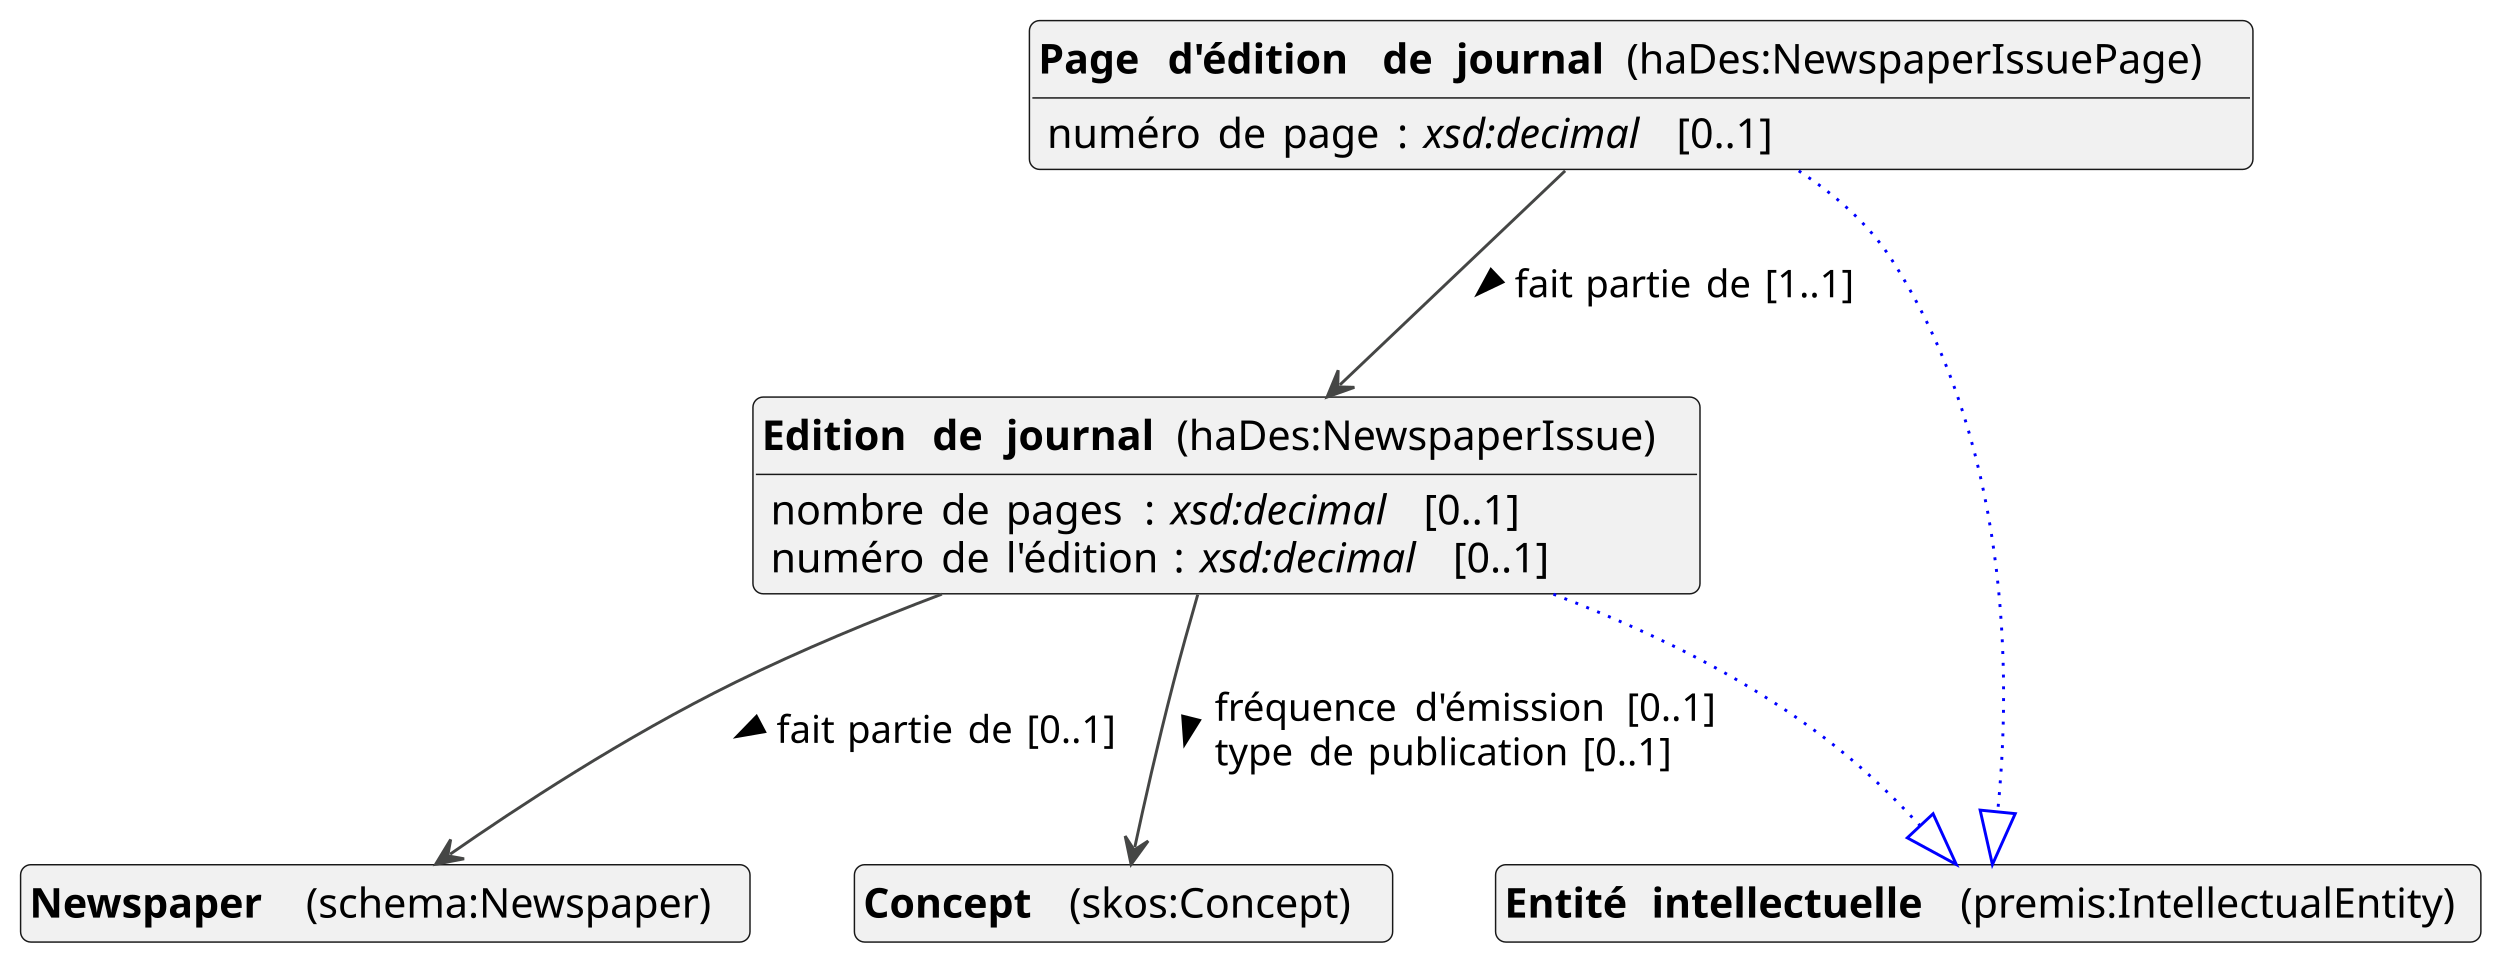
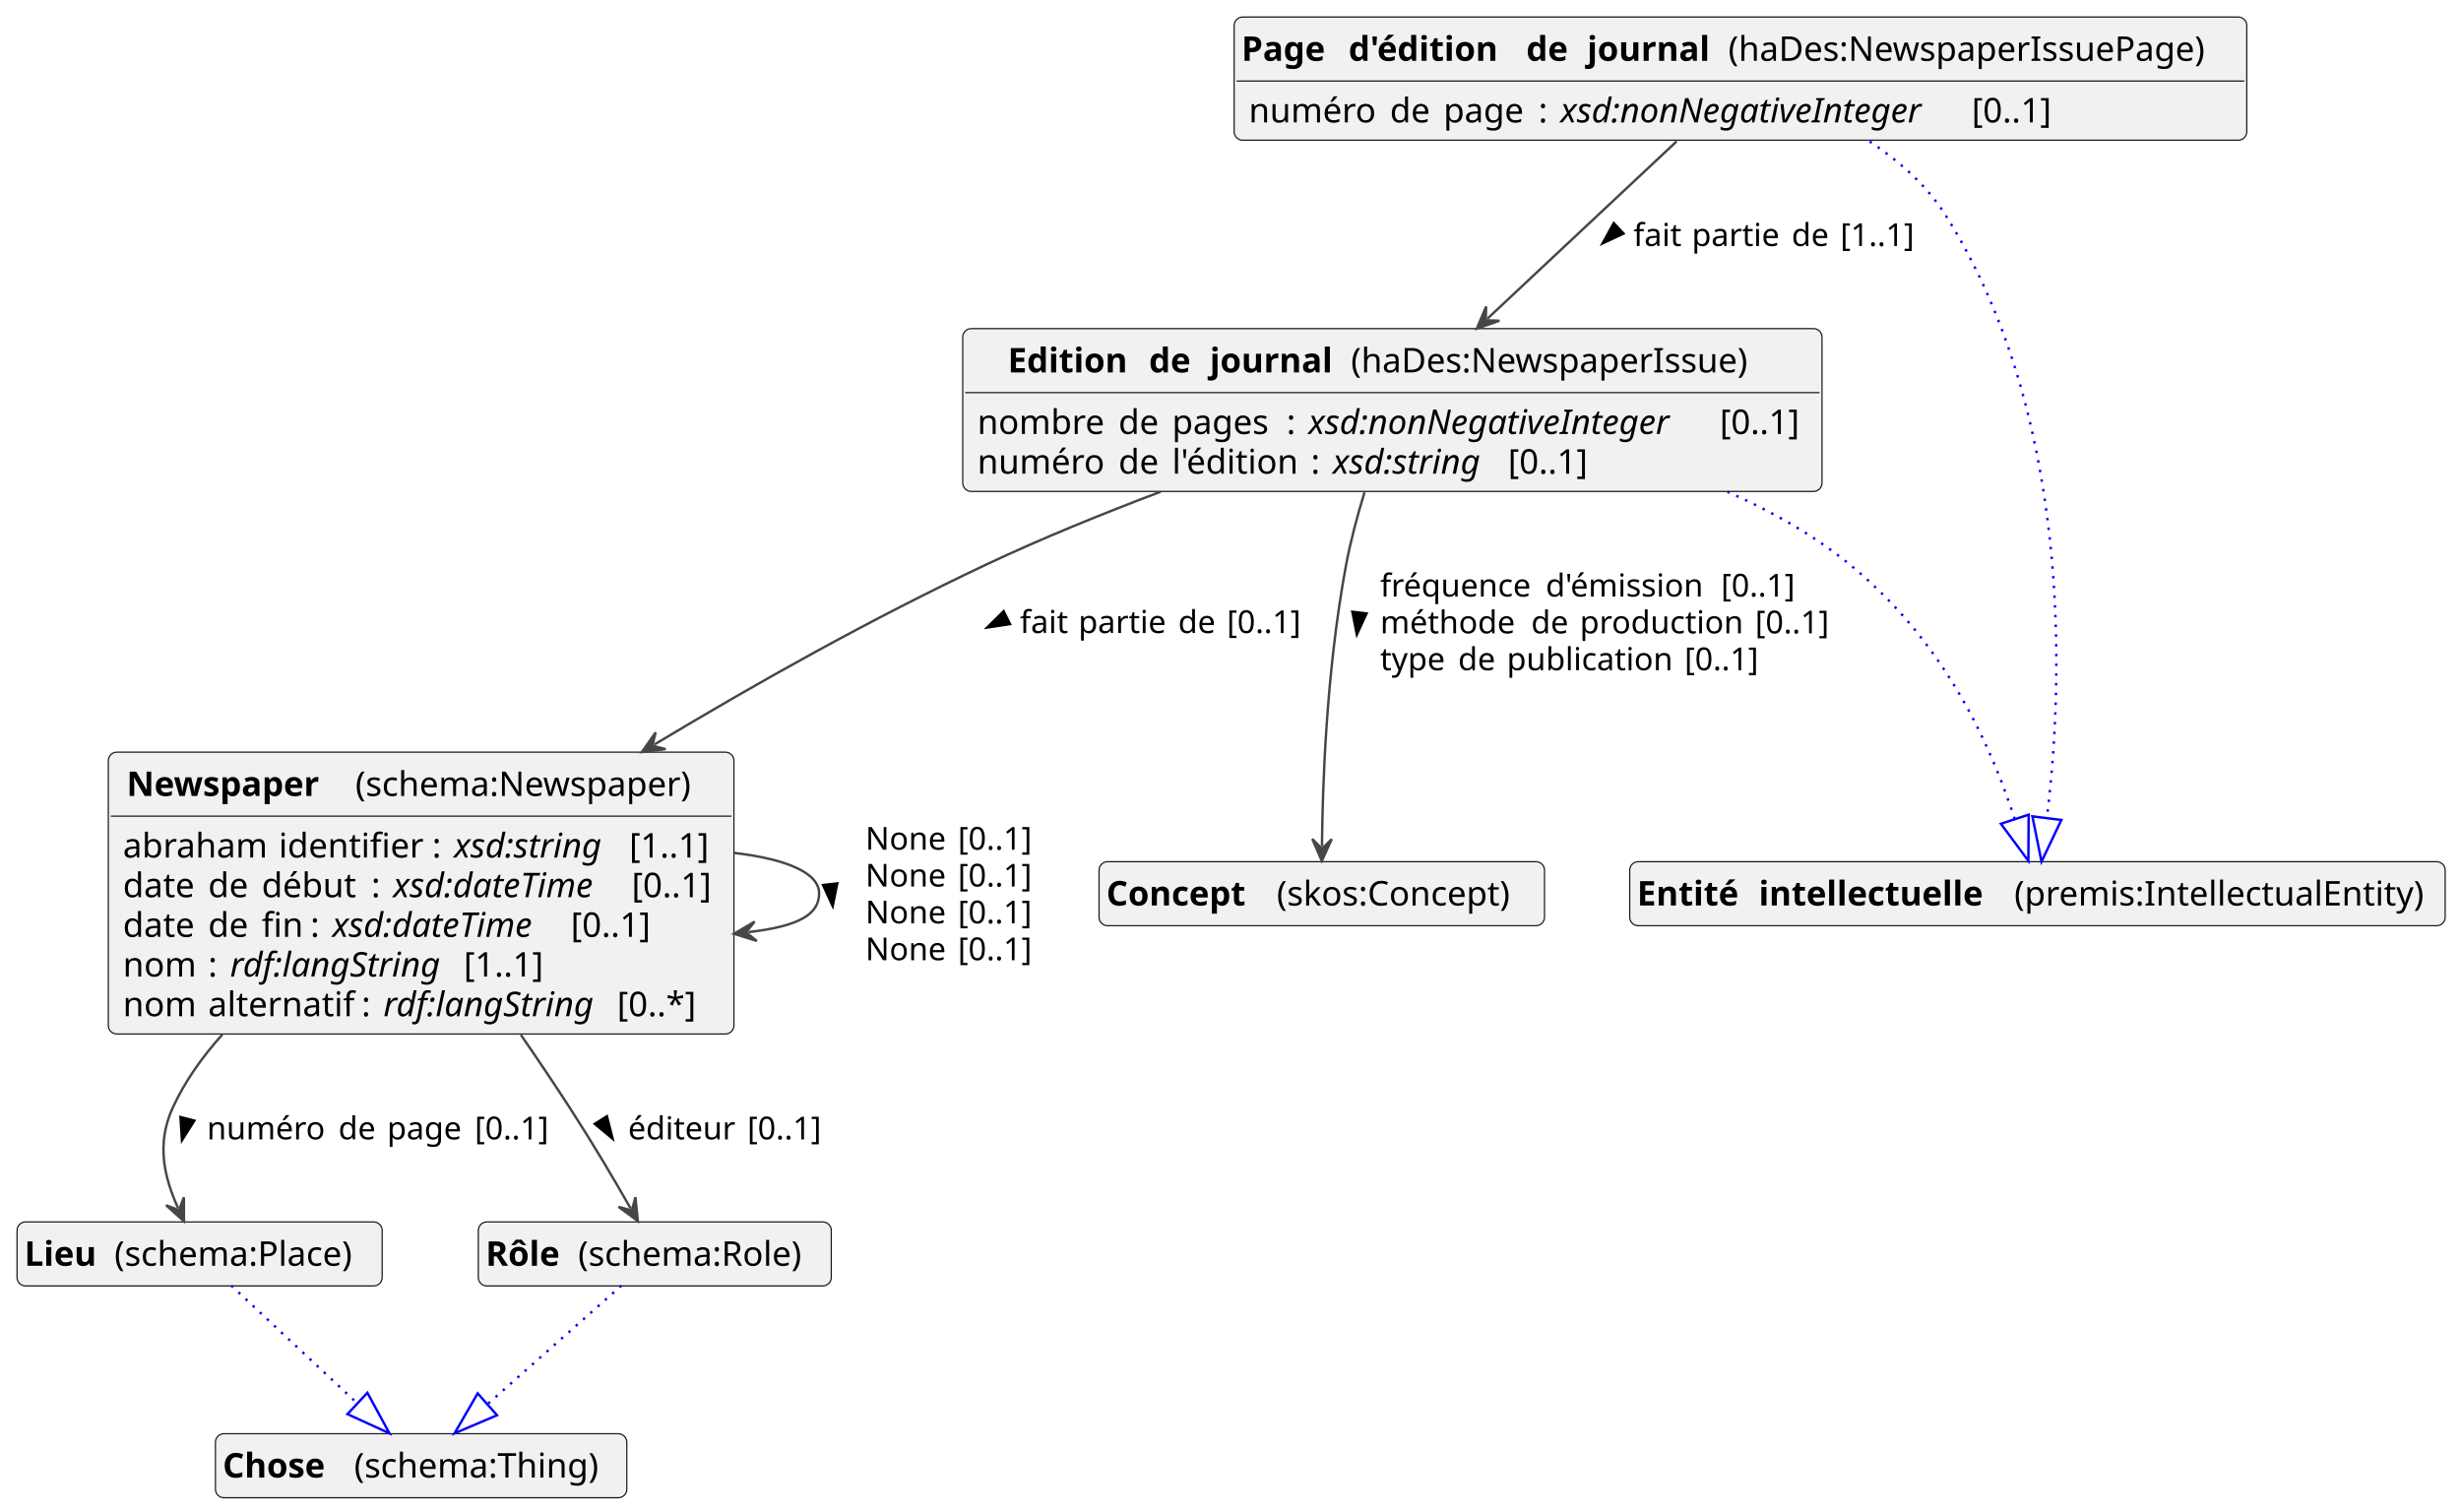
- <svg xmlns="http://www.w3.org/2000/svg" xmlns:xlink="http://www.w3.org/1999/xlink" contentStyleType="text/css" height="326px" preserveAspectRatio="none" style="width:850px;height:326px;background:#FFFFFF;" version="1.1" viewBox="0 0 850 326" width="850px" zoomAndPan="magnify">
+ <svg xmlns="http://www.w3.org/2000/svg" xmlns:xlink="http://www.w3.org/1999/xlink" contentStyleType="text/css" height="621px" preserveAspectRatio="none" style="width:1011px;height:621px;background:#FFFFFF;" version="1.1" viewBox="0 0 1011 621" width="1011px" zoomAndPan="magnify">
  <defs />
  <g>
    <a href="#schema%3ANewspaper" target="_top" title="#schema%3ANewspaper" xlink:actuate="onRequest" xlink:href="#schema%3ANewspaper" xlink:show="new" xlink:title="#schema%3ANewspaper" xlink:type="simple">
      <g id="elem_schema_Newspaper">
-         <rect codeLine="15" fill="#F1F1F1" height="26.297" id="schema_Newspaper" rx="3.5" ry="3.5" style="stroke:#181818;stroke-width:0.5;" width="248" x="7" y="294" />
-         <text fill="#000000" font-family="sans-serif" font-size="14" font-weight="bold" lengthAdjust="spacing" textLength="90" x="10" y="311.995">Newspaper</text>
-         <text fill="#000000" font-family="sans-serif" font-size="14" lengthAdjust="spacing" textLength="4" x="100" y="311.995"> </text>
-         <text fill="#000000" font-family="sans-serif" font-size="14" lengthAdjust="spacing" textLength="148" x="104" y="311.995">(schema:Newspaper)</text>
+         <rect codeLine="15" fill="#F1F1F1" height="115.781" id="schema_Newspaper" rx="3.5" ry="3.5" style="stroke:#181818;stroke-width:0.5;" width="257" x="44.5" y="309" />
+         <text fill="#000000" font-family="sans-serif" font-size="14" font-weight="bold" lengthAdjust="spacing" textLength="90" x="52" y="326.995">Newspaper</text>
+         <text fill="#000000" font-family="sans-serif" font-size="14" lengthAdjust="spacing" textLength="4" x="142" y="326.995"> </text>
+         <text fill="#000000" font-family="sans-serif" font-size="14" lengthAdjust="spacing" textLength="148" x="146" y="326.995">(schema:Newspaper)</text>
+         <line style="stroke:#181818;stroke-width:0.5;" x1="45.5" x2="300.5" y1="335.297" y2="335.297" />
+         <text fill="#000000" font-family="sans-serif" font-size="14" lengthAdjust="spacing" textLength="60" x="50.5" y="352.292">abraham</text>
+         <text fill="#000000" font-family="sans-serif" font-size="14" lengthAdjust="spacing" textLength="4" x="110.5" y="352.292"> </text>
+         <text fill="#000000" font-family="sans-serif" font-size="14" lengthAdjust="spacing" textLength="59" x="114.5" y="352.292">identifier</text>
+         <text fill="#000000" font-family="sans-serif" font-size="14" lengthAdjust="spacing" textLength="4" x="173.5" y="352.292"> </text>
+         <text fill="#000000" font-family="sans-serif" font-size="14" lengthAdjust="spacing" textLength="5" x="177.5" y="352.292">:</text>
+         <text fill="#000000" font-family="sans-serif" font-size="14" lengthAdjust="spacing" textLength="4" x="182.5" y="352.292"> </text>
+         <text fill="#000000" font-family="sans-serif" font-size="14" font-style="italic" lengthAdjust="spacing" textLength="68" x="186.5" y="352.292">xsd:string</text>
+         <text fill="#000000" font-family="sans-serif" font-size="14" lengthAdjust="spacing" textLength="4" x="254.5" y="352.292"> </text>
+         <text fill="#000000" font-family="sans-serif" font-size="14" lengthAdjust="spacing" textLength="36" x="258.5" y="352.292">[1..1]</text>
+         <text fill="#000000" font-family="sans-serif" font-size="14" lengthAdjust="spacing" textLength="31" x="50.5" y="368.589">date</text>
+         <text fill="#000000" font-family="sans-serif" font-size="14" lengthAdjust="spacing" textLength="4" x="81.5" y="368.589"> </text>
+         <text fill="#000000" font-family="sans-serif" font-size="14" lengthAdjust="spacing" textLength="18" x="85.5" y="368.589">de</text>
+         <text fill="#000000" font-family="sans-serif" font-size="14" lengthAdjust="spacing" textLength="4" x="103.5" y="368.589"> </text>
+         <text fill="#000000" font-family="sans-serif" font-size="14" lengthAdjust="spacing" textLength="41" x="107.5" y="368.589">début</text>
+         <text fill="#000000" font-family="sans-serif" font-size="14" lengthAdjust="spacing" textLength="4" x="148.5" y="368.589"> </text>
+         <text fill="#000000" font-family="sans-serif" font-size="14" lengthAdjust="spacing" textLength="5" x="152.5" y="368.589">:</text>
+         <text fill="#000000" font-family="sans-serif" font-size="14" lengthAdjust="spacing" textLength="4" x="157.5" y="368.589"> </text>
+         <text fill="#000000" font-family="sans-serif" font-size="14" font-style="italic" lengthAdjust="spacing" textLength="94" x="161.5" y="368.589">xsd:dateTime</text>
+         <text fill="#000000" font-family="sans-serif" font-size="14" lengthAdjust="spacing" textLength="4" x="255.5" y="368.589"> </text>
+         <text fill="#000000" font-family="sans-serif" font-size="14" lengthAdjust="spacing" textLength="36" x="259.5" y="368.589">[0..1]</text>
+         <text fill="#000000" font-family="sans-serif" font-size="14" lengthAdjust="spacing" textLength="31" x="50.5" y="384.886">date</text>
+         <text fill="#000000" font-family="sans-serif" font-size="14" lengthAdjust="spacing" textLength="4" x="81.5" y="384.886"> </text>
+         <text fill="#000000" font-family="sans-serif" font-size="14" lengthAdjust="spacing" textLength="18" x="85.5" y="384.886">de</text>
+         <text fill="#000000" font-family="sans-serif" font-size="14" lengthAdjust="spacing" textLength="4" x="103.5" y="384.886"> </text>
+         <text fill="#000000" font-family="sans-serif" font-size="14" lengthAdjust="spacing" textLength="16" x="107.5" y="384.886">fin</text>
+         <text fill="#000000" font-family="sans-serif" font-size="14" lengthAdjust="spacing" textLength="4" x="123.5" y="384.886"> </text>
+         <text fill="#000000" font-family="sans-serif" font-size="14" lengthAdjust="spacing" textLength="5" x="127.5" y="384.886">:</text>
+         <text fill="#000000" font-family="sans-serif" font-size="14" lengthAdjust="spacing" textLength="4" x="132.5" y="384.886"> </text>
+         <text fill="#000000" font-family="sans-serif" font-size="14" font-style="italic" lengthAdjust="spacing" textLength="94" x="136.5" y="384.886">xsd:dateTime</text>
+         <text fill="#000000" font-family="sans-serif" font-size="14" lengthAdjust="spacing" textLength="4" x="230.5" y="384.886"> </text>
+         <text fill="#000000" font-family="sans-serif" font-size="14" lengthAdjust="spacing" textLength="36" x="234.5" y="384.886">[0..1]</text>
+         <text fill="#000000" font-family="sans-serif" font-size="14" lengthAdjust="spacing" textLength="31" x="50.5" y="401.183">nom</text>
+         <text fill="#000000" font-family="sans-serif" font-size="14" lengthAdjust="spacing" textLength="4" x="81.5" y="401.183"> </text>
+         <text fill="#000000" font-family="sans-serif" font-size="14" lengthAdjust="spacing" textLength="5" x="85.5" y="401.183">:</text>
+         <text fill="#000000" font-family="sans-serif" font-size="14" lengthAdjust="spacing" textLength="4" x="90.5" y="401.183"> </text>
+         <text fill="#000000" font-family="sans-serif" font-size="14" font-style="italic" lengthAdjust="spacing" textLength="92" x="94.5" y="401.183">rdf:langString</text>
+         <text fill="#000000" font-family="sans-serif" font-size="14" lengthAdjust="spacing" textLength="4" x="186.5" y="401.183"> </text>
+         <text fill="#000000" font-family="sans-serif" font-size="14" lengthAdjust="spacing" textLength="36" x="190.5" y="401.183">[1..1]</text>
+         <text fill="#000000" font-family="sans-serif" font-size="14" lengthAdjust="spacing" textLength="31" x="50.5" y="417.479">nom</text>
+         <text fill="#000000" font-family="sans-serif" font-size="14" lengthAdjust="spacing" textLength="4" x="81.5" y="417.479"> </text>
+         <text fill="#000000" font-family="sans-serif" font-size="14" lengthAdjust="spacing" textLength="59" x="85.5" y="417.479">alternatif</text>
+         <text fill="#000000" font-family="sans-serif" font-size="14" lengthAdjust="spacing" textLength="4" x="144.5" y="417.479"> </text>
+         <text fill="#000000" font-family="sans-serif" font-size="14" lengthAdjust="spacing" textLength="5" x="148.5" y="417.479">:</text>
+         <text fill="#000000" font-family="sans-serif" font-size="14" lengthAdjust="spacing" textLength="4" x="153.5" y="417.479"> </text>
+         <text fill="#000000" font-family="sans-serif" font-size="14" font-style="italic" lengthAdjust="spacing" textLength="92" x="157.5" y="417.479">rdf:langString</text>
+         <text fill="#000000" font-family="sans-serif" font-size="14" lengthAdjust="spacing" textLength="4" x="249.5" y="417.479"> </text>
+         <text fill="#000000" font-family="sans-serif" font-size="14" lengthAdjust="spacing" textLength="34" x="253.5" y="417.479">[0..*]</text>
      </g>
    </a>
    <a href="../../terms/fr#skos%3AConcept" target="_top" title="../../terms/fr#skos%3AConcept" xlink:actuate="onRequest" xlink:href="../../terms/fr#skos%3AConcept" xlink:show="new" xlink:title="../../terms/fr#skos%3AConcept" xlink:type="simple">
      <g id="elem_skos_Concept">
-         <rect codeLine="16" fill="#F1F1F1" height="26.297" id="skos_Concept" rx="3.5" ry="3.5" style="stroke:#181818;stroke-width:0.5;" width="183" x="290.5" y="294" />
-         <text fill="#000000" font-family="sans-serif" font-size="14" font-weight="bold" lengthAdjust="spacing" textLength="66" x="293.5" y="311.995">Concept</text>
-         <text fill="#000000" font-family="sans-serif" font-size="14" lengthAdjust="spacing" textLength="4" x="359.5" y="311.995"> </text>
-         <text fill="#000000" font-family="sans-serif" font-size="14" lengthAdjust="spacing" textLength="107" x="363.5" y="311.995">(skos:Concept)</text>
+         <rect codeLine="16" fill="#F1F1F1" height="26.297" id="skos_Concept" rx="3.5" ry="3.5" style="stroke:#181818;stroke-width:0.5;" width="183" x="451.5" y="354" />
+         <text fill="#000000" font-family="sans-serif" font-size="14" font-weight="bold" lengthAdjust="spacing" textLength="66" x="454.5" y="371.995">Concept</text>
+         <text fill="#000000" font-family="sans-serif" font-size="14" lengthAdjust="spacing" textLength="4" x="520.5" y="371.995"> </text>
+         <text fill="#000000" font-family="sans-serif" font-size="14" lengthAdjust="spacing" textLength="107" x="524.5" y="371.995">(skos:Concept)</text>
      </g>
    </a>
    <a href="#haDes%3ANewspaperIssue" target="_top" title="#haDes%3ANewspaperIssue" xlink:actuate="onRequest" xlink:href="#haDes%3ANewspaperIssue" xlink:show="new" xlink:title="#haDes%3ANewspaperIssue" xlink:type="simple">
      <g id="elem_haDes_NewspaperIssue">
-         <rect codeLine="17" fill="#F1F1F1" height="66.891" id="haDes_NewspaperIssue" rx="3.5" ry="3.5" style="stroke:#181818;stroke-width:0.5;" width="322" x="256" y="135" />
-         <text fill="#000000" font-family="sans-serif" font-size="14" font-weight="bold" lengthAdjust="spacing" textLength="53" x="259" y="152.995">Edition</text>
-         <text fill="#000000" font-family="sans-serif" font-size="14" font-weight="bold" lengthAdjust="spacing" textLength="5" x="312" y="152.995"> </text>
-         <text fill="#000000" font-family="sans-serif" font-size="14" font-weight="bold" lengthAdjust="spacing" textLength="20" x="317" y="152.995">de</text>
-         <text fill="#000000" font-family="sans-serif" font-size="14" font-weight="bold" lengthAdjust="spacing" textLength="5" x="337" y="152.995"> </text>
-         <text fill="#000000" font-family="sans-serif" font-size="14" font-weight="bold" lengthAdjust="spacing" textLength="54" x="342" y="152.995">journal</text>
-         <text fill="#000000" font-family="sans-serif" font-size="14" lengthAdjust="spacing" textLength="4" x="396" y="152.995"> </text>
-         <text fill="#000000" font-family="sans-serif" font-size="14" lengthAdjust="spacing" textLength="175" x="400" y="152.995">(haDes:NewspaperIssue)</text>
-         <line style="stroke:#181818;stroke-width:0.5;" x1="257" x2="577" y1="161.297" y2="161.297" />
-         <text fill="#000000" font-family="sans-serif" font-size="14" lengthAdjust="spacing" textLength="54" x="262" y="178.292">nombre</text>
-         <text fill="#000000" font-family="sans-serif" font-size="14" lengthAdjust="spacing" textLength="4" x="316" y="178.292"> </text>
-         <text fill="#000000" font-family="sans-serif" font-size="14" lengthAdjust="spacing" textLength="18" x="320" y="178.292">de</text>
-         <text fill="#000000" font-family="sans-serif" font-size="14" lengthAdjust="spacing" textLength="4" x="338" y="178.292"> </text>
-         <text fill="#000000" font-family="sans-serif" font-size="14" lengthAdjust="spacing" textLength="43" x="342" y="178.292">pages</text>
-         <text fill="#000000" font-family="sans-serif" font-size="14" lengthAdjust="spacing" textLength="4" x="385" y="178.292"> </text>
-         <text fill="#000000" font-family="sans-serif" font-size="14" lengthAdjust="spacing" textLength="5" x="389" y="178.292">:</text>
-         <text fill="#000000" font-family="sans-serif" font-size="14" lengthAdjust="spacing" textLength="4" x="394" y="178.292"> </text>
-         <text fill="#000000" font-family="sans-serif" font-size="14" font-style="italic" lengthAdjust="spacing" textLength="82" x="398" y="178.292">xsd:decimal</text>
-         <text fill="#000000" font-family="sans-serif" font-size="14" lengthAdjust="spacing" textLength="4" x="480" y="178.292"> </text>
-         <text fill="#000000" font-family="sans-serif" font-size="14" lengthAdjust="spacing" textLength="36" x="484" y="178.292">[0..1]</text>
-         <text fill="#000000" font-family="sans-serif" font-size="14" lengthAdjust="spacing" textLength="54" x="262" y="194.589">numéro</text>
-         <text fill="#000000" font-family="sans-serif" font-size="14" lengthAdjust="spacing" textLength="4" x="316" y="194.589"> </text>
-         <text fill="#000000" font-family="sans-serif" font-size="14" lengthAdjust="spacing" textLength="18" x="320" y="194.589">de</text>
-         <text fill="#000000" font-family="sans-serif" font-size="14" lengthAdjust="spacing" textLength="4" x="338" y="194.589"> </text>
-         <text fill="#000000" font-family="sans-serif" font-size="14" lengthAdjust="spacing" textLength="53" x="342" y="194.589">l'édition</text>
-         <text fill="#000000" font-family="sans-serif" font-size="14" lengthAdjust="spacing" textLength="4" x="395" y="194.589"> </text>
-         <text fill="#000000" font-family="sans-serif" font-size="14" lengthAdjust="spacing" textLength="5" x="399" y="194.589">:</text>
-         <text fill="#000000" font-family="sans-serif" font-size="14" lengthAdjust="spacing" textLength="4" x="404" y="194.589"> </text>
-         <text fill="#000000" font-family="sans-serif" font-size="14" font-style="italic" lengthAdjust="spacing" textLength="82" x="408" y="194.589">xsd:decimal</text>
-         <text fill="#000000" font-family="sans-serif" font-size="14" lengthAdjust="spacing" textLength="4" x="490" y="194.589"> </text>
-         <text fill="#000000" font-family="sans-serif" font-size="14" lengthAdjust="spacing" textLength="36" x="494" y="194.589">[0..1]</text>
+         <rect codeLine="17" fill="#F1F1F1" height="66.891" id="haDes_NewspaperIssue" rx="3.5" ry="3.5" style="stroke:#181818;stroke-width:0.5;" width="353" x="395.5" y="135" />
+         <text fill="#000000" font-family="sans-serif" font-size="14" font-weight="bold" lengthAdjust="spacing" textLength="53" x="414" y="152.995">Edition</text>
+         <text fill="#000000" font-family="sans-serif" font-size="14" font-weight="bold" lengthAdjust="spacing" textLength="5" x="467" y="152.995"> </text>
+         <text fill="#000000" font-family="sans-serif" font-size="14" font-weight="bold" lengthAdjust="spacing" textLength="20" x="472" y="152.995">de</text>
+         <text fill="#000000" font-family="sans-serif" font-size="14" font-weight="bold" lengthAdjust="spacing" textLength="5" x="492" y="152.995"> </text>
+         <text fill="#000000" font-family="sans-serif" font-size="14" font-weight="bold" lengthAdjust="spacing" textLength="54" x="497" y="152.995">journal</text>
+         <text fill="#000000" font-family="sans-serif" font-size="14" lengthAdjust="spacing" textLength="4" x="551" y="152.995"> </text>
+         <text fill="#000000" font-family="sans-serif" font-size="14" lengthAdjust="spacing" textLength="175" x="555" y="152.995">(haDes:NewspaperIssue)</text>
+         <line style="stroke:#181818;stroke-width:0.5;" x1="396.5" x2="747.5" y1="161.297" y2="161.297" />
+         <text fill="#000000" font-family="sans-serif" font-size="14" lengthAdjust="spacing" textLength="54" x="401.5" y="178.292">nombre</text>
+         <text fill="#000000" font-family="sans-serif" font-size="14" lengthAdjust="spacing" textLength="4" x="455.5" y="178.292"> </text>
+         <text fill="#000000" font-family="sans-serif" font-size="14" lengthAdjust="spacing" textLength="18" x="459.5" y="178.292">de</text>
+         <text fill="#000000" font-family="sans-serif" font-size="14" lengthAdjust="spacing" textLength="4" x="477.5" y="178.292"> </text>
+         <text fill="#000000" font-family="sans-serif" font-size="14" lengthAdjust="spacing" textLength="43" x="481.5" y="178.292">pages</text>
+         <text fill="#000000" font-family="sans-serif" font-size="14" lengthAdjust="spacing" textLength="4" x="524.5" y="178.292"> </text>
+         <text fill="#000000" font-family="sans-serif" font-size="14" lengthAdjust="spacing" textLength="5" x="528.5" y="178.292">:</text>
+         <text fill="#000000" font-family="sans-serif" font-size="14" lengthAdjust="spacing" textLength="4" x="533.5" y="178.292"> </text>
+         <text fill="#000000" font-family="sans-serif" font-size="14" font-style="italic" lengthAdjust="spacing" textLength="165" x="537.5" y="178.292">xsd:nonNegativeInteger</text>
+         <text fill="#000000" font-family="sans-serif" font-size="14" lengthAdjust="spacing" textLength="4" x="702.5" y="178.292"> </text>
+         <text fill="#000000" font-family="sans-serif" font-size="14" lengthAdjust="spacing" textLength="36" x="706.5" y="178.292">[0..1]</text>
+         <text fill="#000000" font-family="sans-serif" font-size="14" lengthAdjust="spacing" textLength="54" x="401.5" y="194.589">numéro</text>
+         <text fill="#000000" font-family="sans-serif" font-size="14" lengthAdjust="spacing" textLength="4" x="455.5" y="194.589"> </text>
+         <text fill="#000000" font-family="sans-serif" font-size="14" lengthAdjust="spacing" textLength="18" x="459.5" y="194.589">de</text>
+         <text fill="#000000" font-family="sans-serif" font-size="14" lengthAdjust="spacing" textLength="4" x="477.5" y="194.589"> </text>
+         <text fill="#000000" font-family="sans-serif" font-size="14" lengthAdjust="spacing" textLength="53" x="481.5" y="194.589">l'édition</text>
+         <text fill="#000000" font-family="sans-serif" font-size="14" lengthAdjust="spacing" textLength="4" x="534.5" y="194.589"> </text>
+         <text fill="#000000" font-family="sans-serif" font-size="14" lengthAdjust="spacing" textLength="5" x="538.5" y="194.589">:</text>
+         <text fill="#000000" font-family="sans-serif" font-size="14" lengthAdjust="spacing" textLength="4" x="543.5" y="194.589"> </text>
+         <text fill="#000000" font-family="sans-serif" font-size="14" font-style="italic" lengthAdjust="spacing" textLength="68" x="547.5" y="194.589">xsd:string</text>
+         <text fill="#000000" font-family="sans-serif" font-size="14" lengthAdjust="spacing" textLength="4" x="615.5" y="194.589"> </text>
+         <text fill="#000000" font-family="sans-serif" font-size="14" lengthAdjust="spacing" textLength="36" x="619.5" y="194.589">[0..1]</text>
      </g>
    </a>
    <a href="#premis%3AIntellectualEntity" target="_top" title="#premis%3AIntellectualEntity" xlink:actuate="onRequest" xlink:href="#premis%3AIntellectualEntity" xlink:show="new" xlink:title="#premis%3AIntellectualEntity" xlink:type="simple">
      <g id="elem_premis_IntellectualEntity">
-         <rect codeLine="20" fill="#F1F1F1" height="26.297" id="premis_IntellectualEntity" rx="3.5" ry="3.5" style="stroke:#181818;stroke-width:0.5;" width="335" x="508.5" y="294" />
-         <text fill="#000000" font-family="sans-serif" font-size="14" font-weight="bold" lengthAdjust="spacing" textLength="45" x="511.5" y="311.995">Entité</text>
-         <text fill="#000000" font-family="sans-serif" font-size="14" font-weight="bold" lengthAdjust="spacing" textLength="5" x="556.5" y="311.995"> </text>
-         <text fill="#000000" font-family="sans-serif" font-size="14" font-weight="bold" lengthAdjust="spacing" textLength="101" x="561.5" y="311.995">intellectuelle</text>
-         <text fill="#000000" font-family="sans-serif" font-size="14" lengthAdjust="spacing" textLength="4" x="662.5" y="311.995"> </text>
-         <text fill="#000000" font-family="sans-serif" font-size="14" lengthAdjust="spacing" textLength="174" x="666.5" y="311.995">(premis:IntellectualEntity)</text>
+         <rect codeLine="22" fill="#F1F1F1" height="26.297" id="premis_IntellectualEntity" rx="3.5" ry="3.5" style="stroke:#181818;stroke-width:0.5;" width="335" x="669.5" y="354" />
+         <text fill="#000000" font-family="sans-serif" font-size="14" font-weight="bold" lengthAdjust="spacing" textLength="45" x="672.5" y="371.995">Entité</text>
+         <text fill="#000000" font-family="sans-serif" font-size="14" font-weight="bold" lengthAdjust="spacing" textLength="5" x="717.5" y="371.995"> </text>
+         <text fill="#000000" font-family="sans-serif" font-size="14" font-weight="bold" lengthAdjust="spacing" textLength="101" x="722.5" y="371.995">intellectuelle</text>
+         <text fill="#000000" font-family="sans-serif" font-size="14" lengthAdjust="spacing" textLength="4" x="823.5" y="371.995"> </text>
+         <text fill="#000000" font-family="sans-serif" font-size="14" lengthAdjust="spacing" textLength="174" x="827.5" y="371.995">(premis:IntellectualEntity)</text>
+       </g>
+     </a>
+     <a href="../../description/fr#schema%3APlace" target="_top" title="../../description/fr#schema%3APlace" xlink:actuate="onRequest" xlink:href="../../description/fr#schema%3APlace" xlink:show="new" xlink:title="../../description/fr#schema%3APlace" xlink:type="simple">
+       <g id="elem_schema_Place">
+         <rect codeLine="19" fill="#F1F1F1" height="26.297" id="schema_Place" rx="3.5" ry="3.5" style="stroke:#181818;stroke-width:0.5;" width="150" x="7" y="502" />
+         <text fill="#000000" font-family="sans-serif" font-size="14" font-weight="bold" lengthAdjust="spacing" textLength="33" x="10" y="519.995">Lieu</text>
+         <text fill="#000000" font-family="sans-serif" font-size="14" lengthAdjust="spacing" textLength="4" x="43" y="519.995"> </text>
+         <text fill="#000000" font-family="sans-serif" font-size="14" lengthAdjust="spacing" textLength="107" x="47" y="519.995">(schema:Place)</text>
+       </g>
+     </a>
+     <a href="#schema%3AThing" target="_top" title="#schema%3AThing" xlink:actuate="onRequest" xlink:href="#schema%3AThing" xlink:show="new" xlink:title="#schema%3AThing" xlink:type="simple">
+       <g id="elem_schema_Thing">
+         <rect codeLine="24" fill="#F1F1F1" height="26.297" id="schema_Thing" rx="3.5" ry="3.5" style="stroke:#181818;stroke-width:0.5;" width="169" x="88.5" y="589" />
+         <text fill="#000000" font-family="sans-serif" font-size="14" font-weight="bold" lengthAdjust="spacing" textLength="50" x="91.5" y="606.995">Chose</text>
+         <text fill="#000000" font-family="sans-serif" font-size="14" lengthAdjust="spacing" textLength="4" x="141.5" y="606.995"> </text>
+         <text fill="#000000" font-family="sans-serif" font-size="14" lengthAdjust="spacing" textLength="109" x="145.5" y="606.995">(schema:Thing)</text>
      </g>
    </a>
    <a href="#haDes%3ANewspaperIssuePage" target="_top" title="#haDes%3ANewspaperIssuePage" xlink:actuate="onRequest" xlink:href="#haDes%3ANewspaperIssuePage" xlink:show="new" xlink:title="#haDes%3ANewspaperIssuePage" xlink:type="simple">
      <g id="elem_haDes_NewspaperIssuePage">
-         <rect codeLine="19" fill="#F1F1F1" height="50.594" id="haDes_NewspaperIssuePage" rx="3.5" ry="3.5" style="stroke:#181818;stroke-width:0.5;" width="416" x="350" y="7" />
-         <text fill="#000000" font-family="sans-serif" font-size="14" font-weight="bold" lengthAdjust="spacing" textLength="39" x="353" y="24.995">Page</text>
-         <text fill="#000000" font-family="sans-serif" font-size="14" font-weight="bold" lengthAdjust="spacing" textLength="5" x="392" y="24.995"> </text>
-         <text fill="#000000" font-family="sans-serif" font-size="14" font-weight="bold" lengthAdjust="spacing" textLength="68" x="397" y="24.995">d'édition</text>
-         <text fill="#000000" font-family="sans-serif" font-size="14" font-weight="bold" lengthAdjust="spacing" textLength="5" x="465" y="24.995"> </text>
-         <text fill="#000000" font-family="sans-serif" font-size="14" font-weight="bold" lengthAdjust="spacing" textLength="20" x="470" y="24.995">de</text>
-         <text fill="#000000" font-family="sans-serif" font-size="14" font-weight="bold" lengthAdjust="spacing" textLength="5" x="490" y="24.995"> </text>
-         <text fill="#000000" font-family="sans-serif" font-size="14" font-weight="bold" lengthAdjust="spacing" textLength="54" x="495" y="24.995">journal</text>
-         <text fill="#000000" font-family="sans-serif" font-size="14" lengthAdjust="spacing" textLength="4" x="549" y="24.995"> </text>
-         <text fill="#000000" font-family="sans-serif" font-size="14" lengthAdjust="spacing" textLength="210" x="553" y="24.995">(haDes:NewspaperIssuePage)</text>
-         <line style="stroke:#181818;stroke-width:0.5;" x1="351" x2="765" y1="33.297" y2="33.297" />
-         <text fill="#000000" font-family="sans-serif" font-size="14" lengthAdjust="spacing" textLength="54" x="356" y="50.292">numéro</text>
-         <text fill="#000000" font-family="sans-serif" font-size="14" lengthAdjust="spacing" textLength="4" x="410" y="50.292"> </text>
-         <text fill="#000000" font-family="sans-serif" font-size="14" lengthAdjust="spacing" textLength="18" x="414" y="50.292">de</text>
-         <text fill="#000000" font-family="sans-serif" font-size="14" lengthAdjust="spacing" textLength="4" x="432" y="50.292"> </text>
-         <text fill="#000000" font-family="sans-serif" font-size="14" lengthAdjust="spacing" textLength="35" x="436" y="50.292">page</text>
-         <text fill="#000000" font-family="sans-serif" font-size="14" lengthAdjust="spacing" textLength="4" x="471" y="50.292"> </text>
-         <text fill="#000000" font-family="sans-serif" font-size="14" lengthAdjust="spacing" textLength="5" x="475" y="50.292">:</text>
-         <text fill="#000000" font-family="sans-serif" font-size="14" lengthAdjust="spacing" textLength="4" x="480" y="50.292"> </text>
-         <text fill="#000000" font-family="sans-serif" font-size="14" font-style="italic" lengthAdjust="spacing" textLength="82" x="484" y="50.292">xsd:decimal</text>
-         <text fill="#000000" font-family="sans-serif" font-size="14" lengthAdjust="spacing" textLength="4" x="566" y="50.292"> </text>
-         <text fill="#000000" font-family="sans-serif" font-size="14" lengthAdjust="spacing" textLength="36" x="570" y="50.292">[0..1]</text>
-       </g>
-     </a>
+         <rect codeLine="21" fill="#F1F1F1" height="50.594" id="haDes_NewspaperIssuePage" rx="3.5" ry="3.5" style="stroke:#181818;stroke-width:0.5;" width="416" x="507" y="7" />
+         <text fill="#000000" font-family="sans-serif" font-size="14" font-weight="bold" lengthAdjust="spacing" textLength="39" x="510" y="24.995">Page</text>
+         <text fill="#000000" font-family="sans-serif" font-size="14" font-weight="bold" lengthAdjust="spacing" textLength="5" x="549" y="24.995"> </text>
+         <text fill="#000000" font-family="sans-serif" font-size="14" font-weight="bold" lengthAdjust="spacing" textLength="68" x="554" y="24.995">d'édition</text>
+         <text fill="#000000" font-family="sans-serif" font-size="14" font-weight="bold" lengthAdjust="spacing" textLength="5" x="622" y="24.995"> </text>
+         <text fill="#000000" font-family="sans-serif" font-size="14" font-weight="bold" lengthAdjust="spacing" textLength="20" x="627" y="24.995">de</text>
+         <text fill="#000000" font-family="sans-serif" font-size="14" font-weight="bold" lengthAdjust="spacing" textLength="5" x="647" y="24.995"> </text>
+         <text fill="#000000" font-family="sans-serif" font-size="14" font-weight="bold" lengthAdjust="spacing" textLength="54" x="652" y="24.995">journal</text>
+         <text fill="#000000" font-family="sans-serif" font-size="14" lengthAdjust="spacing" textLength="4" x="706" y="24.995"> </text>
+         <text fill="#000000" font-family="sans-serif" font-size="14" lengthAdjust="spacing" textLength="210" x="710" y="24.995">(haDes:NewspaperIssuePage)</text>
+         <line style="stroke:#181818;stroke-width:0.5;" x1="508" x2="922" y1="33.297" y2="33.297" />
+         <text fill="#000000" font-family="sans-serif" font-size="14" lengthAdjust="spacing" textLength="54" x="513" y="50.292">numéro</text>
+         <text fill="#000000" font-family="sans-serif" font-size="14" lengthAdjust="spacing" textLength="4" x="567" y="50.292"> </text>
+         <text fill="#000000" font-family="sans-serif" font-size="14" lengthAdjust="spacing" textLength="18" x="571" y="50.292">de</text>
+         <text fill="#000000" font-family="sans-serif" font-size="14" lengthAdjust="spacing" textLength="4" x="589" y="50.292"> </text>
+         <text fill="#000000" font-family="sans-serif" font-size="14" lengthAdjust="spacing" textLength="35" x="593" y="50.292">page</text>
+         <text fill="#000000" font-family="sans-serif" font-size="14" lengthAdjust="spacing" textLength="4" x="628" y="50.292"> </text>
+         <text fill="#000000" font-family="sans-serif" font-size="14" lengthAdjust="spacing" textLength="5" x="632" y="50.292">:</text>
+         <text fill="#000000" font-family="sans-serif" font-size="14" lengthAdjust="spacing" textLength="4" x="637" y="50.292"> </text>
+         <text fill="#000000" font-family="sans-serif" font-size="14" font-style="italic" lengthAdjust="spacing" textLength="165" x="641" y="50.292">xsd:nonNegativeInteger</text>
+         <text fill="#000000" font-family="sans-serif" font-size="14" lengthAdjust="spacing" textLength="4" x="806" y="50.292"> </text>
+         <text fill="#000000" font-family="sans-serif" font-size="14" lengthAdjust="spacing" textLength="36" x="810" y="50.292">[0..1]</text>
+       </g>
+     </a>
+     <a href="../../description/fr#schema%3ARole" target="_top" title="../../description/fr#schema%3ARole" xlink:actuate="onRequest" xlink:href="../../description/fr#schema%3ARole" xlink:show="new" xlink:title="../../description/fr#schema%3ARole" xlink:type="simple">
+       <g id="elem_schema_Role">
+         <rect codeLine="23" fill="#F1F1F1" height="26.297" id="schema_Role" rx="3.5" ry="3.5" style="stroke:#181818;stroke-width:0.5;" width="145" x="196.5" y="502" />
+         <text fill="#000000" font-family="sans-serif" font-size="14" font-weight="bold" lengthAdjust="spacing" textLength="34" x="199.5" y="519.995">Rôle</text>
+         <text fill="#000000" font-family="sans-serif" font-size="14" lengthAdjust="spacing" textLength="4" x="233.5" y="519.995"> </text>
+         <text fill="#000000" font-family="sans-serif" font-size="14" lengthAdjust="spacing" textLength="101" x="237.5" y="519.995">(schema:Role)</text>
+       </g>
+     </a>
+     <g id="link_schema_Newspaper_schema_Newspaper">
+       <path codeLine="33" d="M301.52,350.38 C322.27,352.79 336.5,358.33 336.5,367 C336.5,375.67 328.23,380.518 307.48,382.928 " fill="none" id="schema_Newspaper-to-schema_Newspaper" style="stroke:#454645;stroke-width:1.0;" />
+       <polygon fill="#454645" points="301.52,383.62,310.921,386.555,306.487,383.043,309.998,378.608,301.52,383.62" style="stroke:#454645;stroke-width:1.0;" />
+       <polygon fill="#000000" points="342.077,372.232,343.953,362.909,338.114,363.587,342.077,372.232" style="stroke:#000000;stroke-width:1.0;" />
+       <text fill="#000000" font-family="sans-serif" font-size="13" lengthAdjust="spacing" textLength="34" x="355.5" y="349.067">None</text>
+       <text fill="#000000" font-family="sans-serif" font-size="13" lengthAdjust="spacing" textLength="4" x="389.5" y="349.067"> </text>
+       <text fill="#000000" font-family="sans-serif" font-size="13" lengthAdjust="spacing" textLength="34" x="393.5" y="349.067">[0..1]</text>
+       <text fill="#000000" font-family="sans-serif" font-size="13" lengthAdjust="spacing" textLength="34" x="355.5" y="364.2">None</text>
+       <text fill="#000000" font-family="sans-serif" font-size="13" lengthAdjust="spacing" textLength="4" x="389.5" y="364.2"> </text>
+       <text fill="#000000" font-family="sans-serif" font-size="13" lengthAdjust="spacing" textLength="34" x="393.5" y="364.2">[0..1]</text>
+       <text fill="#000000" font-family="sans-serif" font-size="13" lengthAdjust="spacing" textLength="34" x="355.5" y="379.332">None</text>
+       <text fill="#000000" font-family="sans-serif" font-size="13" lengthAdjust="spacing" textLength="4" x="389.5" y="379.332"> </text>
+       <text fill="#000000" font-family="sans-serif" font-size="13" lengthAdjust="spacing" textLength="34" x="393.5" y="379.332">[0..1]</text>
+       <text fill="#000000" font-family="sans-serif" font-size="13" lengthAdjust="spacing" textLength="34" x="355.5" y="394.465">None</text>
+       <text fill="#000000" font-family="sans-serif" font-size="13" lengthAdjust="spacing" textLength="4" x="389.5" y="394.465"> </text>
+       <text fill="#000000" font-family="sans-serif" font-size="13" lengthAdjust="spacing" textLength="34" x="393.5" y="394.465">[0..1]</text>
+     </g>
+     <g id="link_schema_Newspaper_schema_Place">
+       <path codeLine="34" d="M91.34,425.02 C83.15,434.09 76.02,444.12 71,455 C64.02,470.14 67.61,483.923 73.12,496.243 " fill="none" id="schema_Newspaper-to-schema_Place" style="stroke:#454645;stroke-width:1.0;" />
+       <polygon fill="#454645" points="75.57,501.72,75.547,491.871,73.529,497.156,68.244,495.137,75.57,501.72" style="stroke:#454645;stroke-width:1.0;" />
+       <polygon fill="#000000" points="74.761,468.41,79.85,460.376,74.155,458.919,74.761,468.41" style="stroke:#000000;stroke-width:1.0;" />
+       <text fill="#000000" font-family="sans-serif" font-size="13" lengthAdjust="spacing" textLength="50" x="85" y="468.067">numéro</text>
+       <text fill="#000000" font-family="sans-serif" font-size="13" lengthAdjust="spacing" textLength="4" x="135" y="468.067"> </text>
+       <text fill="#000000" font-family="sans-serif" font-size="13" lengthAdjust="spacing" textLength="16" x="139" y="468.067">de</text>
+       <text fill="#000000" font-family="sans-serif" font-size="13" lengthAdjust="spacing" textLength="4" x="155" y="468.067"> </text>
+       <text fill="#000000" font-family="sans-serif" font-size="13" lengthAdjust="spacing" textLength="32" x="159" y="468.067">page</text>
+       <text fill="#000000" font-family="sans-serif" font-size="13" lengthAdjust="spacing" textLength="4" x="191" y="468.067"> </text>
+       <text fill="#000000" font-family="sans-serif" font-size="13" lengthAdjust="spacing" textLength="34" x="195" y="468.067">[0..1]</text>
+     </g>
+     <g id="link_schema_Newspaper_schema_Role">
+       <path codeLine="35" d="M213.98,425.14 C220.8,435.01 227.69,445.24 234,455 C244.21,470.81 252.175,484.37 259.055,496.42 " fill="none" id="schema_Newspaper-to-schema_Role" style="stroke:#454645;stroke-width:1.0;" />
+       <polygon fill="#454645" points="262.03,501.63,261.041,491.831,259.551,497.288,254.094,495.798,262.03,501.63" style="stroke:#454645;stroke-width:1.0;" />
+       <polygon fill="#000000" points="251.672,467.792,249.322,458.577,244.354,461.718,251.672,467.792" style="stroke:#000000;stroke-width:1.0;" />
+       <text fill="#000000" font-family="sans-serif" font-size="13" lengthAdjust="spacing" textLength="45" x="258" y="468.067">éditeur</text>
+       <text fill="#000000" font-family="sans-serif" font-size="13" lengthAdjust="spacing" textLength="4" x="303" y="468.067"> </text>
+       <text fill="#000000" font-family="sans-serif" font-size="13" lengthAdjust="spacing" textLength="34" x="307" y="468.067">[0..1]</text>
+     </g>
    <g id="link_haDes_NewspaperIssue_premis_IntellectualEntity">
-       <path codeLine="26" d="M528.17,202.02 C550.02,210.38 572.27,220.37 592,232 C621.47,249.37 637.837,264.672 652.867,280.772 " fill="none" id="haDes_NewspaperIssue-to-premis_IntellectualEntity" style="stroke:#0000FF;stroke-width:1.0;stroke-dasharray:1.0,3.0;" />
-       <polygon fill="none" points="665.15,293.93,657.253,276.678,648.481,284.867,665.15,293.93" style="stroke:#0000FF;stroke-width:1.0;" />
+       <path codeLine="41" d="M709.64,202.02 C727.7,209.97 745.08,219.81 760,232 C801.14,265.62 819.117,310.278 827.688,336.548 " fill="none" id="haDes_NewspaperIssue-to-premis_IntellectualEntity" style="stroke:#0000FF;stroke-width:1.0;stroke-dasharray:1.0,3.0;" />
+       <polygon fill="none" points="833.27,353.66,833.392,334.687,821.983,338.408,833.27,353.66" style="stroke:#0000FF;stroke-width:1.0;" />
    </g>
    <g id="link_haDes_NewspaperIssue_schema_Newspaper">
-       <path codeLine="30" d="M320.24,202 C296.86,210.86 272.22,221.07 250,232 C212.02,250.69 175.618,274.737 153.048,290.417 " fill="none" id="haDes_NewspaperIssue-to-schema_Newspaper" style="stroke:#454645;stroke-width:1.0;" />
-       <polygon fill="#454645" points="148.12,293.84,157.794,291.99,152.226,290.987,153.229,285.42,148.12,293.84" style="stroke:#454645;stroke-width:1.0;" />
-       <polygon fill="#000000" points="250.58,250.404,259.95,248.773,257.202,243.577,250.58,250.404" style="stroke:#000000;stroke-width:1.0;" />
-       <text fill="#000000" font-family="sans-serif" font-size="13" lengthAdjust="spacing" textLength="20" x="264" y="252.567">fait</text>
-       <text fill="#000000" font-family="sans-serif" font-size="13" lengthAdjust="spacing" textLength="4" x="284" y="252.567"> </text>
-       <text fill="#000000" font-family="sans-serif" font-size="13" lengthAdjust="spacing" textLength="37" x="288" y="252.567">partie</text>
-       <text fill="#000000" font-family="sans-serif" font-size="13" lengthAdjust="spacing" textLength="4" x="325" y="252.567"> </text>
-       <text fill="#000000" font-family="sans-serif" font-size="13" lengthAdjust="spacing" textLength="16" x="329" y="252.567">de</text>
-       <text fill="#000000" font-family="sans-serif" font-size="13" lengthAdjust="spacing" textLength="4" x="345" y="252.567"> </text>
-       <text fill="#000000" font-family="sans-serif" font-size="13" lengthAdjust="spacing" textLength="34" x="349" y="252.567">[0..1]</text>
+       <path codeLine="45" d="M476.8,202.02 C453.03,210.99 427.82,221.23 405,232 C357.05,254.63 310.945,280.594 268.835,305.854 " fill="none" id="haDes_NewspaperIssue-to-schema_Newspaper" style="stroke:#454645;stroke-width:1.0;" />
+       <polygon fill="#454645" points="263.69,308.94,273.466,307.74,267.978,306.368,269.35,300.88,263.69,308.94" style="stroke:#454645;stroke-width:1.0;" />
+       <polygon fill="#000000" points="405.527,257.8,414.932,256.389,412.306,251.13,405.527,257.8" style="stroke:#000000;stroke-width:1.0;" />
+       <text fill="#000000" font-family="sans-serif" font-size="13" lengthAdjust="spacing" textLength="20" x="419" y="260.067">fait</text>
+       <text fill="#000000" font-family="sans-serif" font-size="13" lengthAdjust="spacing" textLength="4" x="439" y="260.067"> </text>
+       <text fill="#000000" font-family="sans-serif" font-size="13" lengthAdjust="spacing" textLength="37" x="443" y="260.067">partie</text>
+       <text fill="#000000" font-family="sans-serif" font-size="13" lengthAdjust="spacing" textLength="4" x="480" y="260.067"> </text>
+       <text fill="#000000" font-family="sans-serif" font-size="13" lengthAdjust="spacing" textLength="16" x="484" y="260.067">de</text>
+       <text fill="#000000" font-family="sans-serif" font-size="13" lengthAdjust="spacing" textLength="4" x="500" y="260.067"> </text>
+       <text fill="#000000" font-family="sans-serif" font-size="13" lengthAdjust="spacing" textLength="34" x="504" y="260.067">[0..1]</text>
    </g>
    <g id="link_haDes_NewspaperIssue_skos_Concept">
-       <path codeLine="31" d="M407.23,202.17 C404.46,211.75 401.52,222.27 399,232 C393.39,253.7 388.992,273.344 385.832,288.034 " fill="none" id="haDes_NewspaperIssue-to-skos_Concept" style="stroke:#454645;stroke-width:1.0;" />
-       <polygon fill="#454645" points="384.57,293.9,390.373,285.942,385.622,289.012,382.552,284.26,384.57,293.9" style="stroke:#454645;stroke-width:1.0;" />
-       <polygon fill="#000000" points="402.791,252.984,407.83,244.918,402.127,243.497,402.791,252.984" style="stroke:#000000;stroke-width:1.0;" />
-       <text fill="#000000" font-family="sans-serif" font-size="13" lengthAdjust="spacing" textLength="64" x="413" y="245.067">fréquence</text>
-       <text fill="#000000" font-family="sans-serif" font-size="13" lengthAdjust="spacing" textLength="4" x="477" y="245.067"> </text>
-       <text fill="#000000" font-family="sans-serif" font-size="13" lengthAdjust="spacing" textLength="68" x="481" y="245.067">d'émission</text>
-       <text fill="#000000" font-family="sans-serif" font-size="13" lengthAdjust="spacing" textLength="4" x="549" y="245.067"> </text>
-       <text fill="#000000" font-family="sans-serif" font-size="13" lengthAdjust="spacing" textLength="34" x="553" y="245.067">[0..1]</text>
-       <text fill="#000000" font-family="sans-serif" font-size="13" lengthAdjust="spacing" textLength="28" x="413" y="260.2">type</text>
-       <text fill="#000000" font-family="sans-serif" font-size="13" lengthAdjust="spacing" textLength="4" x="441" y="260.2"> </text>
-       <text fill="#000000" font-family="sans-serif" font-size="13" lengthAdjust="spacing" textLength="16" x="445" y="260.2">de</text>
-       <text fill="#000000" font-family="sans-serif" font-size="13" lengthAdjust="spacing" textLength="4" x="461" y="260.2"> </text>
-       <text fill="#000000" font-family="sans-serif" font-size="13" lengthAdjust="spacing" textLength="69" x="465" y="260.2">publication</text>
-       <text fill="#000000" font-family="sans-serif" font-size="13" lengthAdjust="spacing" textLength="4" x="534" y="260.2"> </text>
-       <text fill="#000000" font-family="sans-serif" font-size="13" lengthAdjust="spacing" textLength="34" x="538" y="260.2">[0..1]</text>
+       <path codeLine="46" d="M560.56,202.25 C557.65,211.74 554.83,222.19 553,232 C544.73,276.26 543.296,323.95 543.076,347.69 " fill="none" id="haDes_NewspaperIssue-to-skos_Concept" style="stroke:#454645;stroke-width:1.0;" />
+       <polygon fill="#454645" points="543.02,353.69,547.103,344.728,543.066,348.69,539.104,344.653,543.02,353.69" style="stroke:#454645;stroke-width:1.0;" />
+       <polygon fill="#000000" points="557.403,260.663,561.401,252.034,555.565,251.332,557.403,260.663" style="stroke:#000000;stroke-width:1.0;" />
+       <text fill="#000000" font-family="sans-serif" font-size="13" lengthAdjust="spacing" textLength="64" x="567" y="245.067">fréquence</text>
+       <text fill="#000000" font-family="sans-serif" font-size="13" lengthAdjust="spacing" textLength="4" x="631" y="245.067"> </text>
+       <text fill="#000000" font-family="sans-serif" font-size="13" lengthAdjust="spacing" textLength="68" x="635" y="245.067">d'émission</text>
+       <text fill="#000000" font-family="sans-serif" font-size="13" lengthAdjust="spacing" textLength="4" x="703" y="245.067"> </text>
+       <text fill="#000000" font-family="sans-serif" font-size="13" lengthAdjust="spacing" textLength="34" x="707" y="245.067">[0..1]</text>
+       <text fill="#000000" font-family="sans-serif" font-size="13" lengthAdjust="spacing" textLength="58" x="567" y="260.2">méthode</text>
+       <text fill="#000000" font-family="sans-serif" font-size="13" lengthAdjust="spacing" textLength="4" x="625" y="260.2"> </text>
+       <text fill="#000000" font-family="sans-serif" font-size="13" lengthAdjust="spacing" textLength="16" x="629" y="260.2">de</text>
+       <text fill="#000000" font-family="sans-serif" font-size="13" lengthAdjust="spacing" textLength="4" x="645" y="260.2"> </text>
+       <text fill="#000000" font-family="sans-serif" font-size="13" lengthAdjust="spacing" textLength="68" x="649" y="260.2">production</text>
+       <text fill="#000000" font-family="sans-serif" font-size="13" lengthAdjust="spacing" textLength="4" x="717" y="260.2"> </text>
+       <text fill="#000000" font-family="sans-serif" font-size="13" lengthAdjust="spacing" textLength="34" x="721" y="260.2">[0..1]</text>
+       <text fill="#000000" font-family="sans-serif" font-size="13" lengthAdjust="spacing" textLength="28" x="567" y="275.332">type</text>
+       <text fill="#000000" font-family="sans-serif" font-size="13" lengthAdjust="spacing" textLength="4" x="595" y="275.332"> </text>
+       <text fill="#000000" font-family="sans-serif" font-size="13" lengthAdjust="spacing" textLength="16" x="599" y="275.332">de</text>
+       <text fill="#000000" font-family="sans-serif" font-size="13" lengthAdjust="spacing" textLength="4" x="615" y="275.332"> </text>
+       <text fill="#000000" font-family="sans-serif" font-size="13" lengthAdjust="spacing" textLength="69" x="619" y="275.332">publication</text>
+       <text fill="#000000" font-family="sans-serif" font-size="13" lengthAdjust="spacing" textLength="4" x="688" y="275.332"> </text>
+       <text fill="#000000" font-family="sans-serif" font-size="13" lengthAdjust="spacing" textLength="34" x="692" y="275.332">[0..1]</text>
+     </g>
+     <g id="link_schema_Place_schema_Thing">
+       <path codeLine="50" d="M95.04,528.18 C112.34,544.34 129.542,560.417 146.832,576.557 " fill="none" id="schema_Place-to-schema_Thing" style="stroke:#0000FF;stroke-width:1.0;stroke-dasharray:1.0,3.0;" />
+       <polygon fill="none" points="159.99,588.84,150.926,572.171,142.738,580.943,159.99,588.84" style="stroke:#0000FF;stroke-width:1.0;" />
    </g>
    <g id="link_haDes_NewspaperIssuePage_premis_IntellectualEntity">
-       <path codeLine="34" d="M611.58,58.09 C623.65,66.01 635.18,75.94 643,88 C686.75,155.44 682.725,241.02 679.215,276.04 " fill="none" id="haDes_NewspaperIssuePage-to-premis_IntellectualEntity" style="stroke:#0000FF;stroke-width:1.0;stroke-dasharray:1.0,3.0;" />
-       <polygon fill="none" points="677.42,293.95,685.185,276.638,673.245,275.441,677.42,293.95" style="stroke:#0000FF;stroke-width:1.0;" />
+       <path codeLine="53" d="M768.08,58.13 C780,66.05 791.36,75.96 799,88 C855.25,176.63 845.938,295.176 840.878,336.116 " fill="none" id="haDes_NewspaperIssuePage-to-premis_IntellectualEntity" style="stroke:#0000FF;stroke-width:1.0;stroke-dasharray:1.0,3.0;" />
+       <polygon fill="none" points="838.67,353.98,846.833,336.852,834.923,335.38,838.67,353.98" style="stroke:#0000FF;stroke-width:1.0;" />
    </g>
    <g id="link_haDes_NewspaperIssuePage_haDes_NewspaperIssue">
-       <path codeLine="37" d="M532.14,58.08 C509.4,79.69 480.489,107.167 455.559,130.857 " fill="none" id="haDes_NewspaperIssuePage-to-haDes_NewspaperIssue" style="stroke:#454645;stroke-width:1.0;" />
-       <polygon fill="#454645" points="451.21,134.99,460.49,131.69,454.834,131.546,454.979,125.891,451.21,134.99" style="stroke:#454645;stroke-width:1.0;" />
-       <polygon fill="#000000" points="502.376,100.011,510.957,95.91,506.908,91.65,502.376,100.011" style="stroke:#000000;stroke-width:1.0;" />
-       <text fill="#000000" font-family="sans-serif" font-size="13" lengthAdjust="spacing" textLength="20" x="515" y="101.067">fait</text>
-       <text fill="#000000" font-family="sans-serif" font-size="13" lengthAdjust="spacing" textLength="4" x="535" y="101.067"> </text>
-       <text fill="#000000" font-family="sans-serif" font-size="13" lengthAdjust="spacing" textLength="37" x="539" y="101.067">partie</text>
-       <text fill="#000000" font-family="sans-serif" font-size="13" lengthAdjust="spacing" textLength="4" x="576" y="101.067"> </text>
-       <text fill="#000000" font-family="sans-serif" font-size="13" lengthAdjust="spacing" textLength="16" x="580" y="101.067">de</text>
-       <text fill="#000000" font-family="sans-serif" font-size="13" lengthAdjust="spacing" textLength="4" x="596" y="101.067"> </text>
-       <text fill="#000000" font-family="sans-serif" font-size="13" lengthAdjust="spacing" textLength="34" x="600" y="101.067">[1..1]</text>
+       <path codeLine="56" d="M688.77,58.08 C665.71,79.69 636.359,107.198 611.069,130.888 " fill="none" id="haDes_NewspaperIssuePage-to-haDes_NewspaperIssue" style="stroke:#454645;stroke-width:1.0;" />
+       <polygon fill="#454645" points="606.69,134.99,615.993,131.756,610.339,131.572,610.524,125.918,606.69,134.99" style="stroke:#454645;stroke-width:1.0;" />
+       <polygon fill="#000000" points="658.351,99.985,666.961,95.945,662.942,91.656,658.351,99.985" style="stroke:#000000;stroke-width:1.0;" />
+       <text fill="#000000" font-family="sans-serif" font-size="13" lengthAdjust="spacing" textLength="20" x="671" y="101.067">fait</text>
+       <text fill="#000000" font-family="sans-serif" font-size="13" lengthAdjust="spacing" textLength="4" x="691" y="101.067"> </text>
+       <text fill="#000000" font-family="sans-serif" font-size="13" lengthAdjust="spacing" textLength="37" x="695" y="101.067">partie</text>
+       <text fill="#000000" font-family="sans-serif" font-size="13" lengthAdjust="spacing" textLength="4" x="732" y="101.067"> </text>
+       <text fill="#000000" font-family="sans-serif" font-size="13" lengthAdjust="spacing" textLength="16" x="736" y="101.067">de</text>
+       <text fill="#000000" font-family="sans-serif" font-size="13" lengthAdjust="spacing" textLength="4" x="752" y="101.067"> </text>
+       <text fill="#000000" font-family="sans-serif" font-size="13" lengthAdjust="spacing" textLength="34" x="756" y="101.067">[1..1]</text>
+     </g>
+     <g id="link_schema_Role_schema_Thing">
+       <path codeLine="59" d="M255.25,528.18 C237,544.34 218.45,560.772 200.21,576.912 " fill="none" id="schema_Role-to-schema_Thing" style="stroke:#0000FF;stroke-width:1.0;stroke-dasharray:1.0,3.0;" />
+       <polygon fill="none" points="186.73,588.84,204.186,581.405,196.234,572.418,186.73,588.84" style="stroke:#0000FF;stroke-width:1.0;" />
    </g>
  </g>
</svg>
